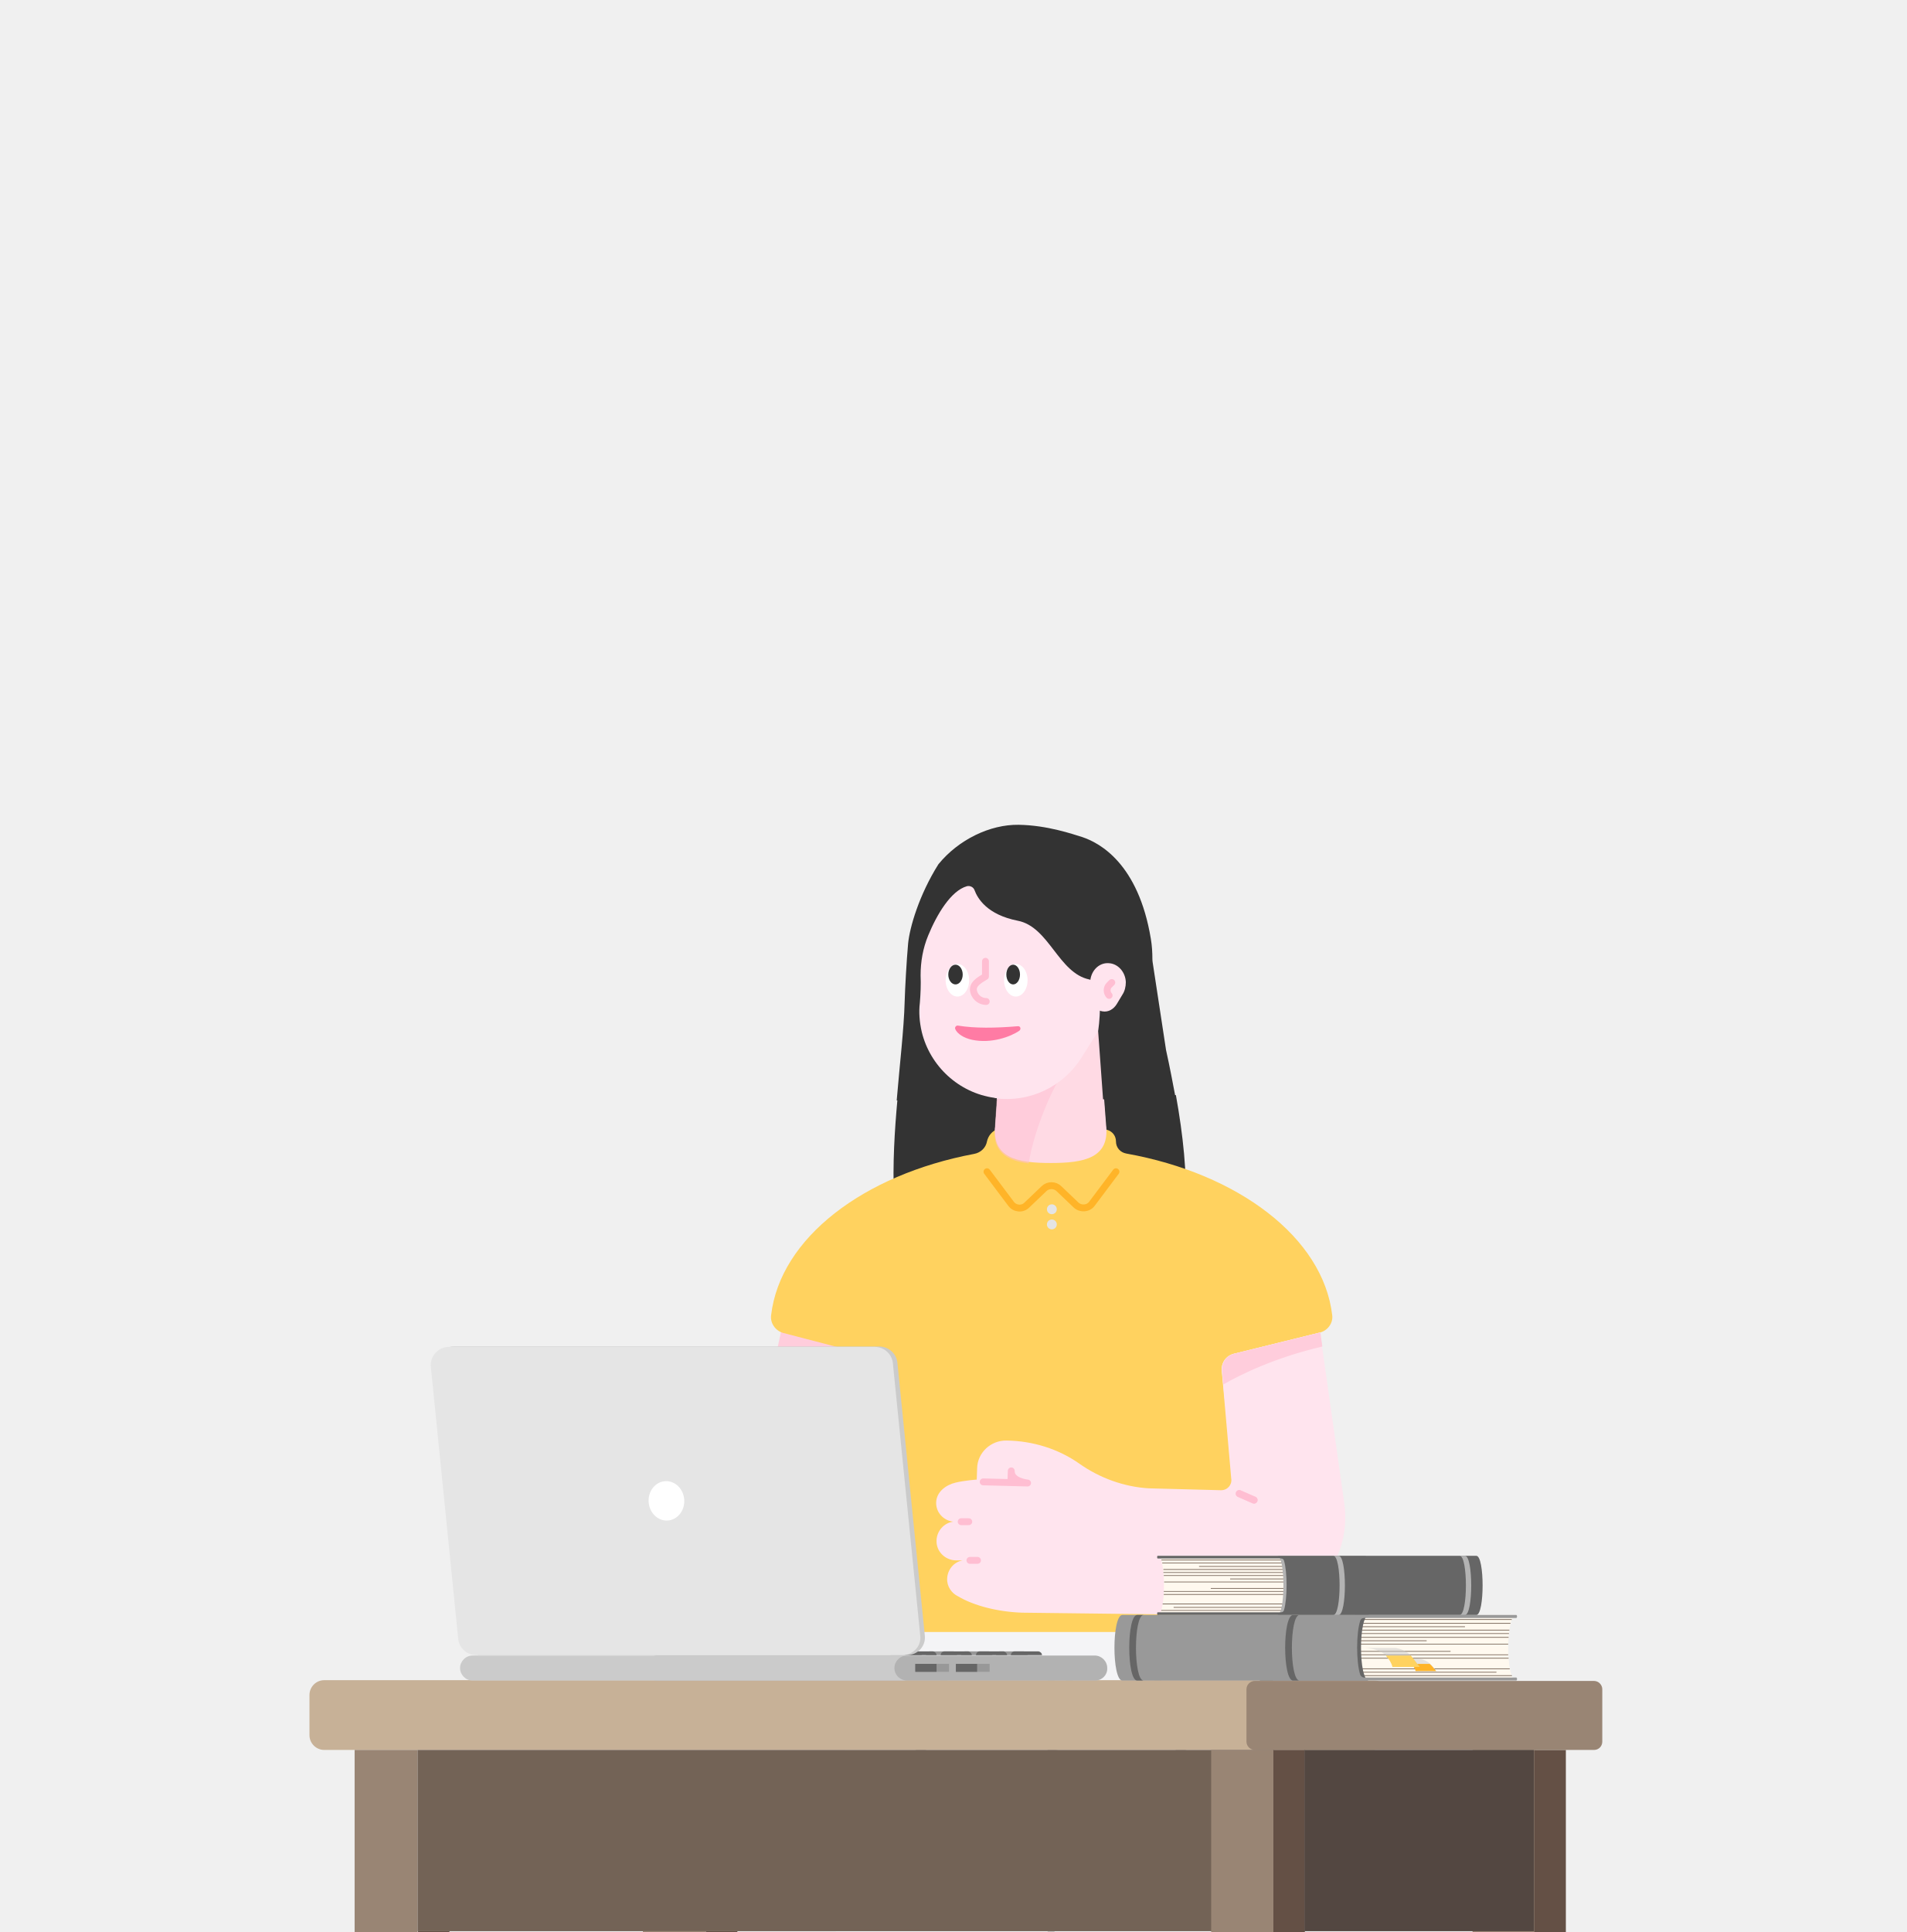
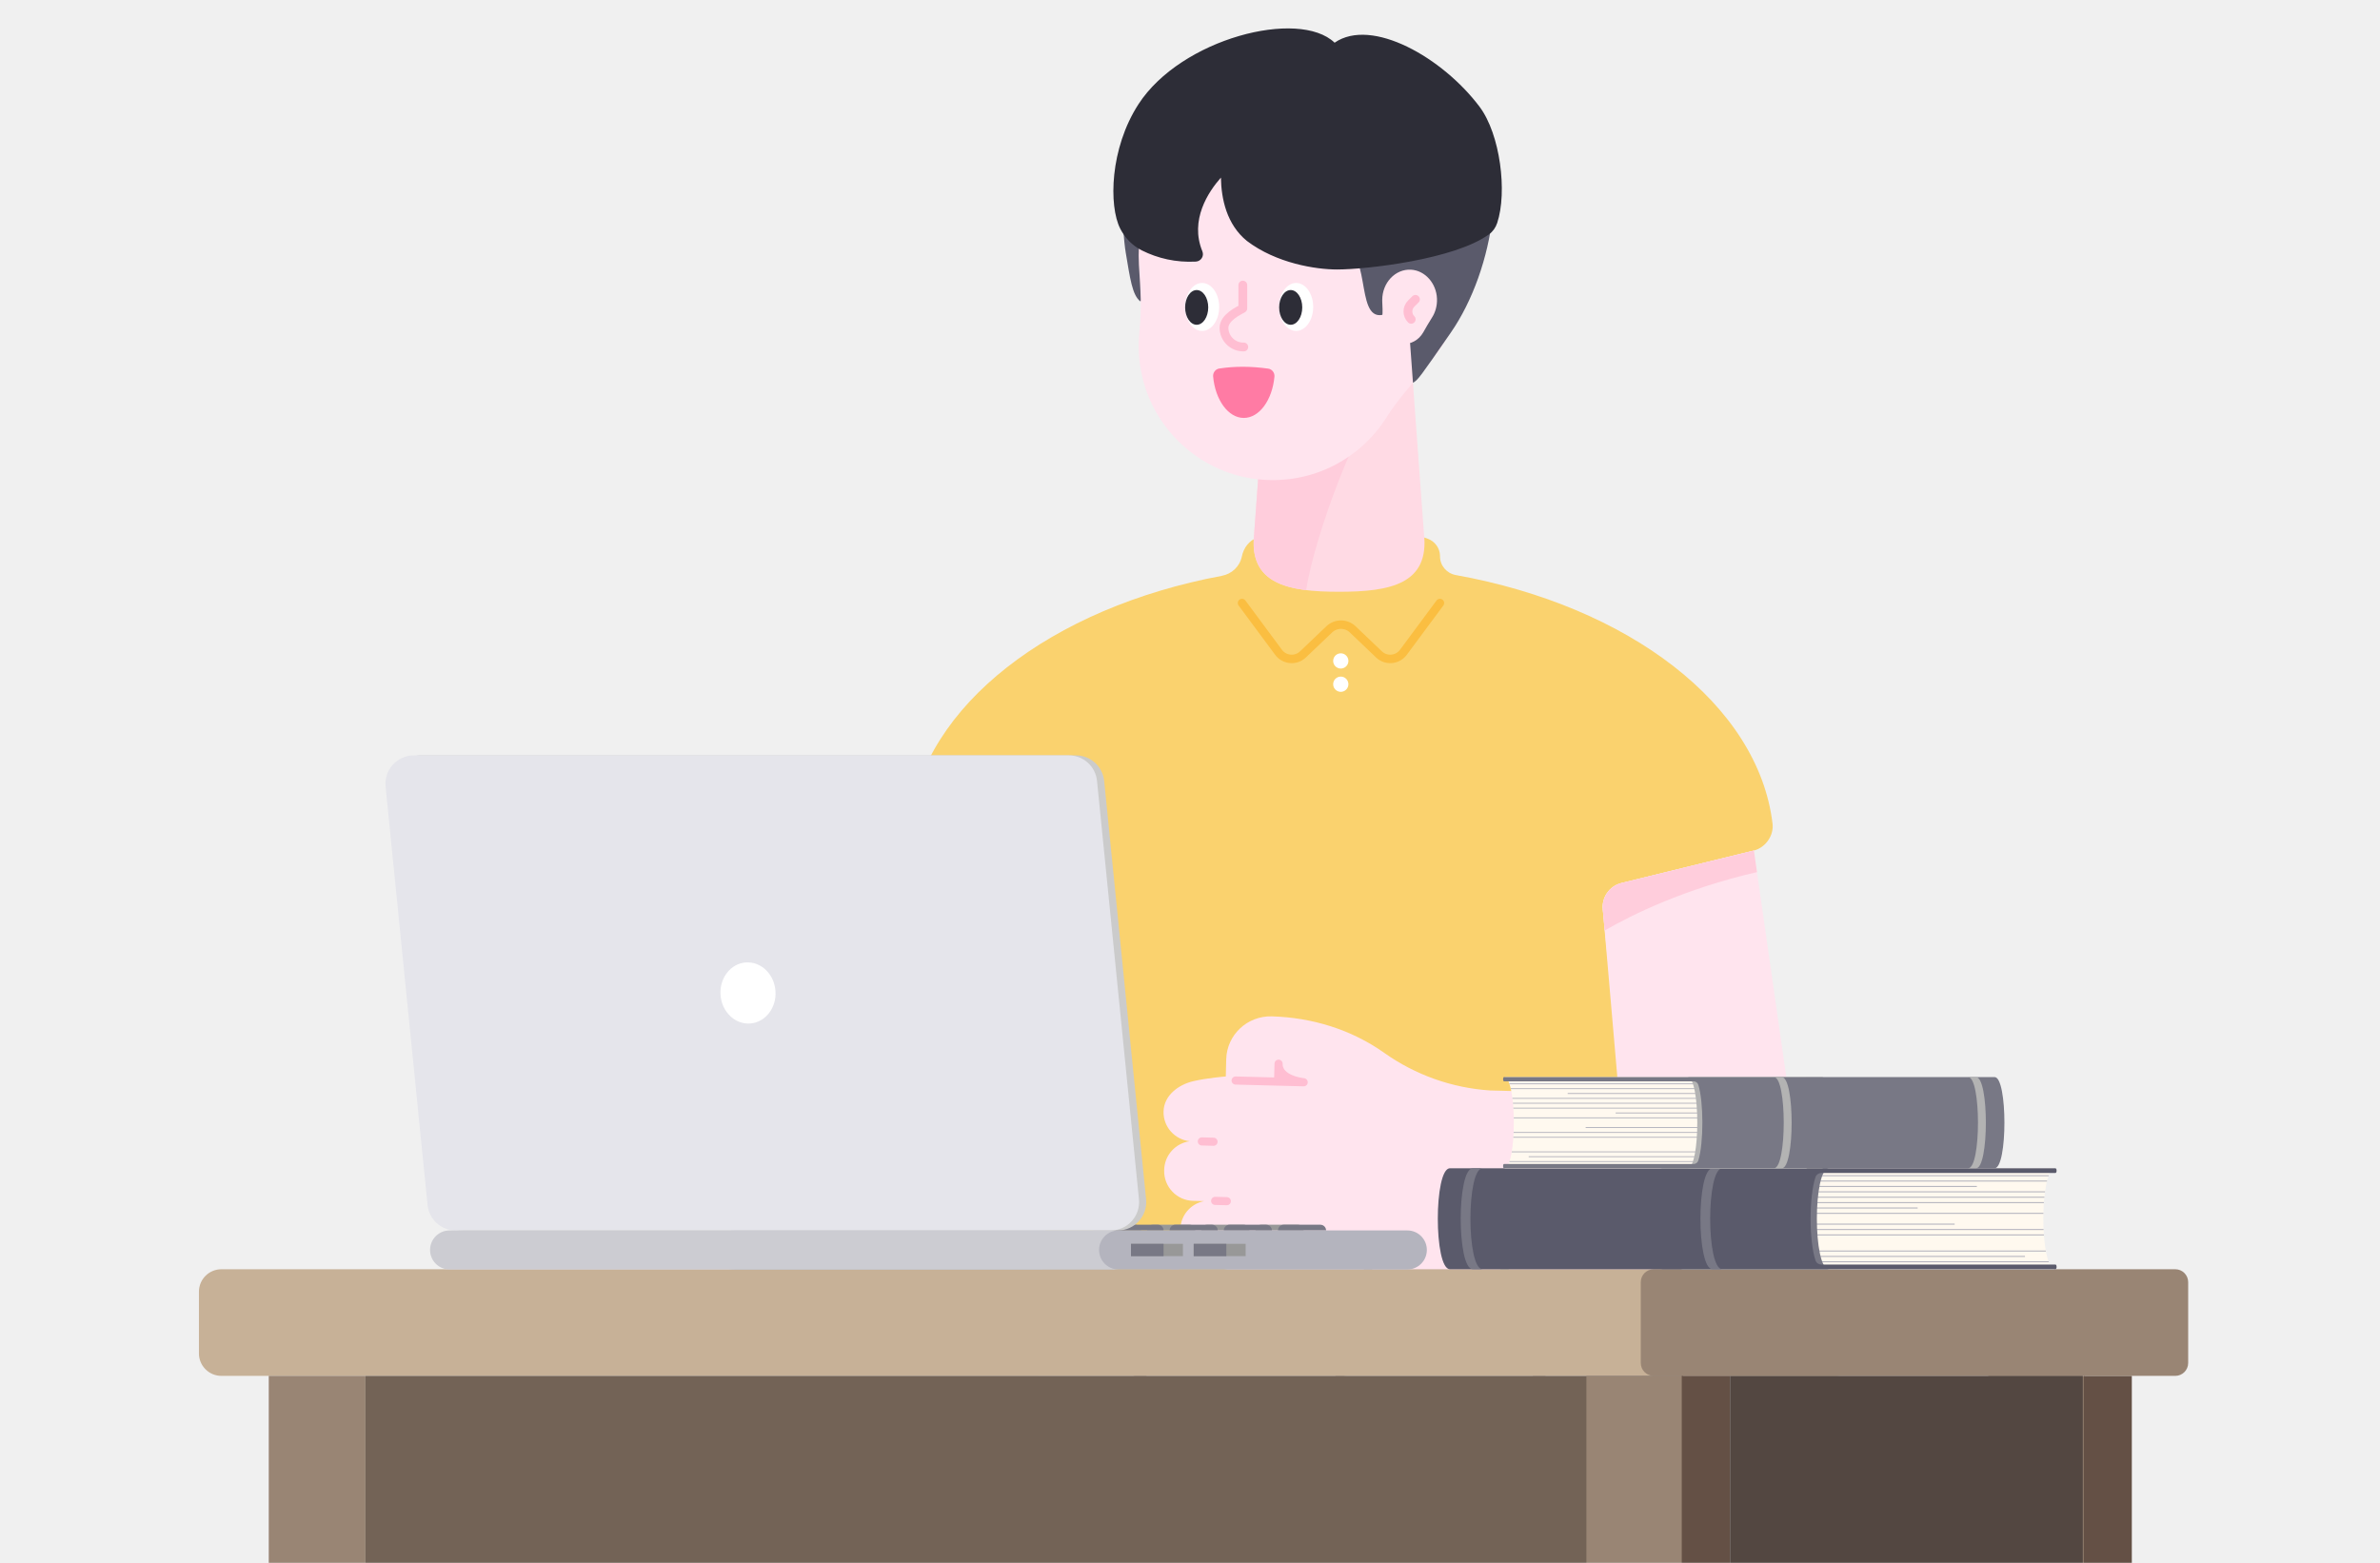
- <svg xmlns="http://www.w3.org/2000/svg" width="382" height="387" viewBox="0 0 382 387" fill="none">
-   <mask id="mask0" mask-type="alpha" maskUnits="userSpaceOnUse" x="0" y="0" width="382" height="387">
-     <rect width="382" height="387" fill="#C4C4C4" />
+ <svg xmlns="http://www.w3.org/2000/svg" width="335" height="220" viewBox="0 0 335 220" fill="none">
+   <mask id="mask0_3198:49227" style="mask-type:alpha" maskUnits="userSpaceOnUse" x="0" y="0" width="335" height="220">
+     <rect width="335" height="220" fill="#C4C4C4" />
  </mask>
-   <g mask="url(#mask0)">
-     <path d="M182.684 261.215H232.159C238.923 250.127 238.467 235.468 235.579 219.367H221.063L221.519 225.443C222.279 232.051 217.111 233.038 210.423 233.038C208.599 233.038 206.928 232.962 205.408 232.734C204.952 232.658 204.496 232.582 204.116 232.43C204.116 232.43 204.116 232.43 204.04 232.43C203.812 232.355 203.66 232.355 203.432 232.279C203.052 232.127 202.672 231.975 202.368 231.823H202.292C202.14 231.747 201.988 231.671 201.836 231.595C201.836 231.595 201.836 231.595 201.76 231.595C201.608 231.519 201.456 231.367 201.304 231.291C201.152 231.215 201.076 231.063 200.924 230.987L200.848 230.911C200.772 230.836 200.62 230.684 200.544 230.608C200.468 230.456 200.316 230.304 200.24 230.228C200.24 230.228 200.24 230.152 200.164 230.152C200.088 230 200.012 229.924 199.936 229.772L199.86 229.696C199.784 229.544 199.708 229.392 199.632 229.241C199.632 229.241 199.632 229.241 199.632 229.165C199.556 229.013 199.48 228.785 199.48 228.633C199.48 228.557 199.48 228.557 199.48 228.481C199.48 228.329 199.404 228.177 199.404 228.025C199.404 227.949 199.404 227.949 199.404 227.874C199.404 227.646 199.328 227.494 199.328 227.266C199.328 226.81 199.328 226.203 199.404 225.671C199.404 225.595 199.404 225.595 199.404 225.519L199.784 220.203H179.796C178.656 232.658 178.124 246.937 182.684 261.215Z" fill="#333333" />
-     <path d="M109.803 273.215L107.827 279.822C107.751 280.202 108.131 280.506 108.435 280.354L114.362 276.784L109.803 273.215Z" fill="#FFE4C5" />
-     <path d="M109.803 273.215L107.827 279.822C107.751 280.202 108.131 280.506 108.435 280.354L114.362 276.784L109.803 273.215Z" fill="#FFE4C5" />
-     <path d="M108.435 280.278L109.499 279.671L108.131 278.607L107.751 279.747C107.675 280.202 108.131 280.506 108.435 280.278Z" fill="#333333" />
-     <path d="M179.264 278.607L181.392 268.886L157.301 262.962L155.781 269.949C163.457 271.772 171.285 275.114 179.264 278.607Z" fill="#FFCDDC" />
-     <path d="M176.604 321.975C165.129 334.051 167.941 401.342 166.345 469.468C166.269 473.038 169.157 476 172.729 476H204.116C207.612 476 210.499 473.114 210.499 469.62V332.987V469.62C210.499 473.114 213.387 476 216.883 476H248.27C251.842 476 254.73 473.038 254.654 469.468C252.982 400.81 255.566 331.544 244.394 321.975" fill="#F4F4F6" />
-     <path d="M210.575 469.165V334.051" stroke="#CBCBCB" stroke-width="1.377" stroke-miterlimit="10" stroke-linecap="round" stroke-linejoin="round" />
-     <path d="M214.223 335.873V345.822C214.223 348.177 212.551 350.076 210.499 350.076" stroke="#CBCBCB" stroke-width="1.377" stroke-miterlimit="10" stroke-linecap="round" stroke-linejoin="round" />
-     <path d="M231.779 332.987L232.235 341.494C232.615 348.481 238.391 353.949 245.382 353.949" stroke="#CBCBCB" stroke-width="1.377" stroke-miterlimit="10" stroke-linecap="round" stroke-linejoin="round" />
-     <path d="M189.296 332.987L188.84 341.494C188.46 348.481 182.684 353.949 175.693 353.949" stroke="#CBCBCB" stroke-width="1.377" stroke-miterlimit="10" stroke-linecap="round" stroke-linejoin="round" />
-     <path d="M266.89 263.418C265.066 247.924 248.118 235.088 225.623 231.063C224.407 230.835 223.571 229.848 223.571 228.633C223.571 227.569 222.887 226.658 221.899 226.354C214.527 223.772 207.156 223.696 199.784 226.202C198.72 226.582 197.96 227.569 197.732 228.633C197.504 229.924 196.44 230.911 195.148 231.139C172.957 235.316 156.313 248 154.489 263.418C154.261 265.012 155.325 266.531 156.845 266.987L172.881 271.164C174.401 271.544 175.389 272.987 175.313 274.506L171.665 323.418C171.513 325.316 173.033 326.911 174.857 326.911H246.446C248.346 326.911 249.866 325.24 249.638 323.342L244.774 274.582C244.622 272.987 245.686 271.544 247.206 271.164L264.458 266.911C265.978 266.531 267.118 265.012 266.89 263.418Z" fill="#FFD25F" />
-     <path d="M223.571 234.709L218.783 241.089C218.023 242.152 216.503 242.228 215.591 241.393L212.171 238.127C211.335 237.291 209.967 237.291 209.131 238.127L205.712 241.393C204.8 242.304 203.28 242.152 202.52 241.089L197.732 234.709" stroke="#FFB428" stroke-width="1.377" stroke-miterlimit="10" stroke-linecap="round" stroke-linejoin="round" />
-     <path d="M210.727 243.215C211.273 243.215 211.715 242.773 211.715 242.228C211.715 241.682 211.273 241.24 210.727 241.24C210.182 241.24 209.739 241.682 209.739 242.228C209.739 242.773 210.182 243.215 210.727 243.215Z" fill="#E4E4E4" />
-     <path d="M210.727 246.253C211.273 246.253 211.715 245.811 211.715 245.266C211.715 244.72 211.273 244.278 210.727 244.278C210.182 244.278 209.739 244.72 209.739 245.266C209.739 245.811 210.182 246.253 210.727 246.253Z" fill="#E4E4E4" />
-     <path d="M219.847 202.278H201.076L199.404 225.367C198.644 231.975 203.812 232.962 210.499 232.962C217.187 232.962 222.355 231.975 221.595 225.367L219.847 202.278Z" fill="#FFDAE4" />
-     <path opacity="0.5" d="M215.515 211.772C211.943 214.583 207.156 225.975 206.092 233.038C202.216 232.583 199.48 231.14 199.252 227.342C199.252 226.659 199.252 226.051 199.328 225.747C199.328 225.671 199.328 225.671 199.328 225.595L200.164 212.304L215.515 211.772Z" fill="#FFBED2" />
-     <path d="M184.204 189.139C184.204 176.835 194.464 166.962 206.852 167.57C217.871 168.101 226.839 177.139 227.371 188.152C227.599 193.24 226.079 197.873 223.343 201.671C220.911 205.013 218.783 208.506 216.579 212C213.007 217.544 206.472 220.962 199.176 219.975C192.108 218.987 186.332 213.595 184.66 206.684C184.204 204.709 184.052 202.734 184.28 200.911C184.66 197.418 184.432 193.924 184.204 190.354C184.28 189.899 184.204 189.519 184.204 189.139Z" fill="#FFE4EE" />
-     <path d="M191.949 205.443C191.551 205.358 191.211 205.786 191.382 206.155C191.771 207.07 193.087 207.931 194.76 208.285C198.585 209.095 202.466 207.669 204.221 206.459C204.624 206.128 204.423 205.503 203.911 205.561C199.419 205.942 195.329 205.992 191.949 205.443Z" fill="#FF7BA4" />
-     <path d="M199.708 219.975C199.556 219.975 199.328 219.975 199.176 219.899C192.108 218.911 186.332 213.595 184.66 206.684C184.204 204.709 184.052 202.734 184.28 200.911C184.432 199.089 184.508 197.19 184.432 195.367C184.432 192.633 184.888 189.975 185.952 187.392C187.7 183.139 190.512 178.43 193.704 177.519C194.312 177.367 194.996 177.671 195.224 178.279C195.832 179.949 197.732 183.215 203.888 184.43C210.195 185.646 212.019 194.911 218.251 196.203C221.519 196.962 219.999 206.532 219.999 206.532L220.987 220.203H235.579C234.971 217.013 234.363 213.747 233.603 210.329L231.019 193.392C230.943 192.937 230.867 192.481 230.867 192.025C230.867 190.81 230.791 189.443 230.563 188.076C228.055 172.886 220.227 168.785 216.731 167.646C214.983 167.114 209.815 165.291 204.04 165.215C198.34 165.139 192.032 168.177 188.004 173.114C184.128 179.266 182.228 185.798 181.924 189.063C181.62 192.481 181.316 197.949 181.24 200.608C181.088 206.228 180.252 213.139 179.644 220.43H199.632L199.708 219.975Z" fill="#333333" />
-     <path d="M218.403 196.886C218.403 194.607 220.075 192.785 222.127 192.937C223.951 193.013 225.471 194.683 225.547 196.734C225.547 197.645 225.319 198.557 224.863 199.24C224.483 199.848 224.103 200.532 223.723 201.139C223.115 202.126 222.051 202.81 220.835 202.582C219.695 202.43 218.707 201.443 218.403 200.152C218.327 199.772 218.327 199.392 218.327 199.088C218.403 198.481 218.327 197.797 218.327 197.114C218.403 197.038 218.403 196.962 218.403 196.886Z" fill="#FFE4EE" />
-     <path d="M222.735 196.811L222.203 197.342C221.671 197.874 221.671 198.861 222.203 199.393" stroke="#FFBED2" stroke-width="1.377" stroke-miterlimit="10" stroke-linecap="round" stroke-linejoin="round" />
-     <path d="M197.58 200.608C196.212 200.608 195.072 199.544 194.996 198.177C194.996 196.81 196.896 195.975 197.428 195.595V192.557" stroke="#FFBED2" stroke-width="1.377" stroke-miterlimit="10" stroke-linecap="round" stroke-linejoin="round" />
-     <path d="M191.804 199.621C193.105 199.621 194.16 198.158 194.16 196.355C194.16 194.551 193.105 193.089 191.804 193.089C190.503 193.089 189.448 194.551 189.448 196.355C189.448 198.158 190.503 199.621 191.804 199.621Z" fill="white" />
-     <path d="M203.508 199.621C204.809 199.621 205.864 198.158 205.864 196.355C205.864 194.551 204.809 193.089 203.508 193.089C202.206 193.089 201.152 194.551 201.152 196.355C201.152 198.158 202.206 199.621 203.508 199.621Z" fill="white" />
-     <path d="M191.424 197.19C192.221 197.19 192.868 196.305 192.868 195.215C192.868 194.124 192.221 193.24 191.424 193.24C190.627 193.24 189.98 194.124 189.98 195.215C189.98 196.305 190.627 197.19 191.424 197.19Z" fill="#333333" />
-     <path d="M202.976 197.19C203.731 197.19 204.344 196.305 204.344 195.215C204.344 194.124 203.731 193.24 202.976 193.24C202.22 193.24 201.608 194.124 201.608 195.215C201.608 196.305 202.22 197.19 202.976 197.19Z" fill="#333333" />
-     <path d="M307.548 476H297.745C296.225 476 295.009 474.784 295.009 473.265V350.531H307.548V476Z" fill="#998574" />
-     <path d="M310.968 476H307.396V350.531H313.704V473.265C313.704 474.784 312.488 476 310.968 476Z" fill="#645045" />
-     <path d="M141.342 476.001H131.234C129.866 476.001 128.802 474.937 128.802 473.57V386.836H141.418V476.001H141.342Z" fill="#998574" />
-     <path d="M144.989 476.001H141.418V386.836H147.725V473.266C147.649 474.785 146.433 476.001 144.989 476.001Z" fill="#645045" />
-     <path d="M275.097 350.531H64.964C63.368 350.531 62 349.24 62 347.569V339.519C62 337.924 63.292 336.557 64.964 336.557H275.097C276.693 336.557 278.061 337.848 278.061 339.519V347.569C278.061 349.164 276.693 350.531 275.097 350.531Z" fill="#C7B197" />
-     <path d="M319.328 350.532H251.386C250.474 350.532 249.714 349.772 249.714 348.861V338.38C249.714 337.468 250.474 336.709 251.386 336.709H319.328C320.24 336.709 321 337.468 321 338.38V348.861C321 349.772 320.316 350.532 319.328 350.532Z" fill="#998574" />
-     <path d="M83.659 476H73.78C72.26 476 71.044 474.784 71.044 473.265V350.531H83.659V476Z" fill="#998574" />
-     <path d="M255.186 350.531H83.659V386.835H255.186V350.531Z" fill="#736356" />
-     <path d="M255.262 476H245.382C243.862 476 242.646 474.784 242.646 473.265V350.531H255.186V476H255.262Z" fill="#998574" />
-     <path d="M258.682 476H255.11V350.531H261.418V473.265C261.342 474.784 260.126 476 258.682 476Z" fill="#645045" />
-     <path d="M87.307 476.001H83.735V386.836H90.043V473.266C89.967 474.785 88.751 476.001 87.307 476.001Z" fill="#645045" />
-     <path d="M307.32 350.531H261.342V386.835H307.32V350.531Z" fill="#534741" />
-     <path d="M264.458 266.911L247.206 271.164C245.61 271.544 244.622 272.987 244.774 274.582L246.674 296.304V296.228C246.826 297.443 245.914 298.506 244.622 298.506L230.107 298.126C225.167 297.823 220.379 296.076 216.351 293.266C212.095 290.228 206.928 288.633 201.684 288.557C198.492 288.481 195.832 290.987 195.756 294.101L195.68 296.379C195.68 296.379 193.324 296.531 191.424 296.987C189.524 297.443 187.624 298.81 187.548 300.936C187.472 302.911 188.992 304.582 190.968 304.81C189.144 305.038 187.7 306.633 187.624 308.531V308.607C187.548 310.734 189.296 312.481 191.424 312.557H192.868C191.12 312.86 189.828 314.379 189.752 316.202C189.676 317.797 190.664 319.164 191.956 319.772C195.148 321.671 200.012 322.886 204.8 323.038L249.638 323.569C261.722 323.721 270.994 313.088 269.322 301.164L264.458 266.911Z" fill="#FFE4EE" />
-     <path d="M247.282 271.164C245.686 271.544 244.698 272.987 244.85 274.582L245.078 277.316C248.65 275.266 255.49 271.924 264.914 269.721L264.534 266.911L247.282 271.164Z" fill="#FFCDDC" />
-     <path d="M196.972 296.835L205.864 297.063C205.864 297.063 202.52 296.759 202.596 294.633L202.52 296.987" stroke="#FFBED2" stroke-width="1.377" stroke-miterlimit="10" stroke-linecap="round" stroke-linejoin="round" />
-     <path d="M194.312 312.557H195.832" stroke="#FFBED2" stroke-width="1.377" stroke-miterlimit="10" stroke-linecap="round" stroke-linejoin="round" />
-     <path d="M192.564 304.811H194.084" stroke="#FFBED2" stroke-width="1.377" stroke-miterlimit="10" stroke-linecap="round" stroke-linejoin="round" />
-     <path opacity="0.5" d="M248.27 299.189L251.234 300.481" stroke="#FFBED2" stroke-width="1.434" stroke-miterlimit="10" stroke-linecap="round" stroke-linejoin="round" />
-     <path opacity="0.5" d="M248.27 299.189L251.234 300.481" stroke="#FFBED2" stroke-width="1.434" stroke-miterlimit="10" stroke-linecap="round" stroke-linejoin="round" />
-     <path d="M248.27 299.189L251.234 300.481" stroke="#FFBED2" stroke-width="1.377" stroke-miterlimit="10" stroke-linecap="round" stroke-linejoin="round" />
-     <path d="M184.66 331.545H178.428C178.428 331.165 178.732 330.785 179.188 330.785H183.976C184.356 330.861 184.66 331.165 184.66 331.545Z" fill="#989898" />
-     <path d="M191.728 331.545H185.496C185.496 331.165 185.8 330.785 186.256 330.785H191.044C191.424 330.861 191.728 331.165 191.728 331.545Z" fill="#989898" />
-     <path d="M198.796 331.545H192.564C192.564 331.165 192.868 330.785 193.324 330.785H198.112C198.492 330.861 198.796 331.165 198.796 331.545Z" fill="#989898" />
-     <path d="M205.864 331.545H199.556C199.556 331.165 199.86 330.785 200.316 330.785H205.104C205.484 330.861 205.864 331.165 205.864 331.545Z" fill="#989898" />
-     <path d="M187.624 331.545H181.316C181.316 331.165 181.62 330.785 182.076 330.785H186.864C187.32 330.861 187.624 331.165 187.624 331.545Z" fill="#666666" />
-     <path d="M194.692 331.545H188.46C188.46 331.165 188.764 330.785 189.22 330.785H194.008C194.312 330.861 194.692 331.165 194.692 331.545Z" fill="#666666" />
-     <path d="M201.76 331.545H195.528C195.528 331.165 195.832 330.785 196.288 330.785H201.076C201.38 330.861 201.76 331.165 201.76 331.545Z" fill="#666666" />
-     <path d="M208.751 331.545H202.52C202.52 331.165 202.824 330.785 203.28 330.785H208.067C208.447 330.861 208.751 331.165 208.751 331.545Z" fill="#666666" />
-     <path d="M181.696 331.544H96.351C94.451 331.544 92.855 330.101 92.703 328.203L87.231 273.747C87.003 271.544 88.751 269.722 90.879 269.722H176.148C178.048 269.722 179.644 271.165 179.796 273.063L185.268 327.519C185.572 329.722 183.824 331.544 181.696 331.544Z" fill="#CBCBCB" />
-     <path d="M219.391 336.633H131.69C130.322 336.633 129.182 335.494 129.182 334.126C129.182 332.759 130.322 331.62 131.69 331.62H219.315C220.683 331.62 221.823 332.759 221.823 334.126C221.899 335.494 220.759 336.633 219.391 336.633Z" fill="#B2B2B2" />
-     <path d="M180.708 331.545H95.439C93.539 331.545 91.943 330.102 91.791 328.203L86.319 273.823C86.091 271.621 87.839 269.798 89.967 269.798H175.236C177.136 269.798 178.732 271.241 178.884 273.14L184.356 327.595C184.66 329.722 182.912 331.545 180.708 331.545Z" fill="#E5E5E5" />
-     <path d="M179.188 334.126C179.188 332.759 180.328 331.62 181.696 331.62H94.679C93.311 331.62 92.171 332.759 92.171 334.126C92.171 335.494 93.311 336.633 94.679 336.633H181.772C180.328 336.633 179.188 335.494 179.188 334.126Z" fill="#CBCBCB" />
-     <path d="M133.783 304.577C135.751 304.443 137.226 302.57 137.077 300.394C136.929 298.217 135.213 296.562 133.244 296.696C131.276 296.831 129.801 298.704 129.95 300.88C130.099 303.056 131.815 304.711 133.783 304.577Z" fill="white" />
-     <path d="M190.132 333.291H183.368V334.886H190.132V333.291Z" fill="#989898" />
-     <path d="M187.624 333.291H183.368V334.886H187.624V333.291Z" fill="#666666" />
-     <path d="M198.264 333.291H191.5V334.886H198.264V333.291Z" fill="#989898" />
-     <path d="M195.756 333.291H191.5V334.886H195.756V333.291Z" fill="#666666" />
-     <path d="M303.749 336.633C301.621 336.633 301.621 323.494 303.749 323.494H255.186C253.058 323.494 253.058 336.633 255.186 336.633H303.749Z" fill="#FFF9EF" />
-     <path d="M270.842 334.886H299.797V335.038H270.842V334.886ZM265.37 325.772H293.489V325.924H265.37V325.772ZM255.414 326.456H262.862V326.608H255.414V326.456ZM255.414 328.583H285.813V328.734H255.414V328.583ZM255.414 330.709H290.601V330.861H255.414V330.709Z" fill="#FFF9EF" />
-     <path d="M302.913 324.405C302.913 324.481 302.913 324.481 302.837 324.557L302.913 324.405Z" fill="#7D6D60" />
-     <path d="M255.414 324.481H302.837C302.837 324.405 302.837 324.405 302.913 324.329H255.49V324.481H255.414Z" fill="#7D6D60" />
-     <path d="M255.414 325.241H302.609C302.609 325.165 302.609 325.165 302.609 325.089H255.414V325.241Z" fill="#7D6D60" />
-     <path d="M293.489 325.772H265.37V325.924H293.489V325.772Z" fill="#7D6D60" />
-     <path d="M262.862 326.456H255.414V326.608H262.862V326.456Z" fill="#7D6D60" />
-     <path d="M264.61 326.608H302.381C302.381 326.532 302.381 326.532 302.381 326.456H264.61V326.608Z" fill="#7D6D60" />
-     <path d="M255.414 327.292H302.305C302.305 327.216 302.305 327.216 302.305 327.14H255.414V327.292Z" fill="#7D6D60" />
-     <path d="M255.414 328.05H302.229C302.229 327.974 302.229 327.974 302.229 327.898H255.414V328.05Z" fill="#7D6D60" />
-     <path d="M285.813 328.582H255.414V328.734H285.813V328.582Z" fill="#7D6D60" />
-     <path d="M267.042 329.418H302.153C302.153 329.342 302.153 329.342 302.153 329.266H267.042V329.418Z" fill="#7D6D60" />
-     <path d="M290.601 330.709H255.414V330.861H290.601V330.709Z" fill="#7D6D60" />
-     <path d="M255.414 331.544H302.153C302.153 331.469 302.153 331.469 302.153 331.393H255.414V331.544Z" fill="#7D6D60" />
-     <path d="M268.182 332.228H302.229C302.229 332.152 302.229 332.152 302.229 332.076H268.182V332.228Z" fill="#7D6D60" />
-     <path d="M255.414 334.354H302.457C302.457 334.278 302.457 334.278 302.457 334.202H255.414V334.354Z" fill="#7D6D60" />
-     <path d="M299.797 334.886H270.842V335.038H299.797V334.886Z" fill="#7D6D60" />
-     <path d="M302.837 335.569C302.837 335.645 302.837 335.645 302.913 335.721L302.837 335.569Z" fill="#7D6D60" />
-     <path d="M255.414 335.721H302.913C302.913 335.645 302.913 335.645 302.837 335.569H255.414V335.721Z" fill="#7D6D60" />
-     <path d="M274.261 323.494H252.602C250.474 323.494 250.474 336.633 252.602 336.633H274.261C272.134 336.633 272.134 323.494 274.261 323.494Z" fill="#666666" />
-     <path d="M272.514 324.633C272.589 324.33 272.893 324.102 273.273 324.102H303.749C303.977 324.102 303.977 323.494 303.749 323.494H273.425H230.107H224.863C222.735 323.494 222.735 336.633 224.863 336.633H230.107H273.425H303.749C303.977 336.633 303.977 336.026 303.749 336.026H273.273C272.969 336.026 272.665 335.798 272.514 335.494C271.678 332.988 271.678 327.064 272.514 324.633Z" fill="#999999" />
-     <path d="M229.119 323.494H227.827C225.699 323.494 225.699 336.633 227.827 336.633H229.119C227.067 336.633 227.067 323.494 229.119 323.494Z" fill="#666666" />
-     <path d="M260.354 323.494H259.062C256.934 323.494 256.934 336.633 259.062 336.633H260.354C258.302 336.633 258.302 323.494 260.354 323.494Z" fill="#666666" />
-     <path opacity="0.5" d="M287.789 334.734H283.685C283.229 333.367 282.013 332.379 279.429 332.228H284.141C286.269 332.531 286.801 333.595 287.789 334.734Z" fill="#CBCBCB" />
-     <path d="M283.609 334.734H287.713C287.257 334.202 286.877 333.671 286.421 333.291H282.621C283.077 333.595 283.457 334.126 283.609 334.734Z" fill="#FFB428" />
-     <path opacity="0.5" d="M284.445 333.899H279.049C278.441 331.848 276.921 330.329 273.501 330.102H279.657C282.469 330.633 283.077 332.228 284.445 333.899Z" fill="#CBCBCB" />
-     <path d="M278.973 333.899H284.369C283.761 333.063 283.229 332.304 282.621 331.62H277.605C278.289 332.304 278.745 333.063 278.973 333.899Z" fill="#FFD25F" />
-     <path d="M231.931 323.494C233.603 323.494 233.603 311.646 231.931 311.646H271.298C272.969 311.646 272.969 323.494 271.298 323.494H231.931Z" fill="#FFF9EF" />
-     <path d="M258.606 322.05H235.123V321.899H258.606V322.05ZM263.014 313.772H240.214V313.62H263.014V313.772ZM271.07 314.456H265.066V314.304H271.07V314.456ZM271.07 316.354H246.446V316.202H271.07V316.354ZM271.07 318.253H242.57V318.101H271.07V318.253Z" fill="#FFF9EF" />
-     <path d="M232.615 312.405C232.615 312.405 232.615 312.481 232.691 312.557L232.615 312.405Z" fill="#7D6D60" />
-     <path d="M271.07 312.557H232.691C232.691 312.481 232.691 312.481 232.615 312.405H271.07V312.557Z" fill="#7D6D60" />
-     <path d="M271.07 313.165H232.843C232.843 313.089 232.843 313.089 232.843 313.013H271.146V313.165H271.07Z" fill="#7D6D60" />
-     <path d="M263.014 313.696H240.214V313.848H263.014V313.696Z" fill="#7D6D60" />
-     <path d="M271.07 314.304H265.066V314.456H271.07V314.304Z" fill="#7D6D60" />
-     <path d="M263.622 314.456H233.071C233.071 314.38 233.071 314.38 233.071 314.304H263.698V314.456H263.622Z" fill="#7D6D60" />
-     <path d="M271.07 315.063H233.071C233.071 314.987 233.071 314.987 233.071 314.911H271.07V315.063Z" fill="#7D6D60" />
-     <path d="M271.07 315.671H233.147C233.147 315.595 233.147 315.595 233.147 315.52H271.07V315.671Z" fill="#7D6D60" />
-     <path d="M271.07 316.202H246.446V316.354H271.07V316.202Z" fill="#7D6D60" />
-     <path d="M261.646 316.962H233.223C233.223 316.887 233.223 316.887 233.223 316.811H261.646V316.962Z" fill="#7D6D60" />
-     <path d="M271.07 318.102H242.57V318.253H271.07V318.102Z" fill="#7D6D60" />
-     <path d="M271.07 318.861H233.147C233.147 318.785 233.147 318.785 233.147 318.709H270.994V318.861H271.07Z" fill="#7D6D60" />
-     <path d="M260.734 319.468H233.147C233.147 319.392 233.147 319.392 233.147 319.316H260.734V319.468Z" fill="#7D6D60" />
-     <path d="M271.07 321.367H232.919C232.919 321.291 232.919 321.291 232.919 321.215H271.07V321.367Z" fill="#7D6D60" />
-     <path d="M258.606 321.898H235.123V322.05H258.606V321.898Z" fill="#7D6D60" />
-     <path d="M232.691 322.582C232.691 322.658 232.691 322.658 232.615 322.734L232.691 322.582Z" fill="#7D6D60" />
-     <path d="M271.07 322.659H232.615C232.615 322.659 232.615 322.583 232.691 322.507H271.07V322.659Z" fill="#7D6D60" />
-     <path d="M255.87 311.646H273.425C275.097 311.646 275.097 323.494 273.425 323.494H255.87C257.542 323.494 257.542 311.646 255.87 311.646Z" fill="#B3B3B3" />
-     <path d="M257.238 312.633C257.162 312.329 256.934 312.177 256.63 312.177H231.931C231.779 312.177 231.779 311.646 231.931 311.646H256.478H291.513H295.769C297.441 311.646 297.441 323.494 295.769 323.494H291.513H256.478H231.931C231.779 323.494 231.779 322.962 231.931 322.962H256.63C256.934 322.962 257.162 322.81 257.238 322.506C257.922 320.228 257.922 314.835 257.238 312.633Z" fill="#666666" />
-     <path d="M292.425 311.646H293.489C295.161 311.646 295.161 323.494 293.489 323.494H292.425C294.097 323.494 294.097 311.646 292.425 311.646Z" fill="#B3B3B3" />
-     <path d="M267.118 311.646H268.182C269.854 311.646 269.854 323.494 268.182 323.494H267.118C268.79 323.494 268.79 311.646 267.118 311.646Z" fill="#B3B3B3" />
+   <g mask="url(#mask0_3198:49227)">
+     <path d="M154.774 132.361L157.082 121.854L131.004 115.43L129.357 123.021C137.663 124.984 146.165 128.611 154.774 132.361Z" fill="#FFCDDC" />
+     <path d="M151.915 179.255C139.498 192.28 142.583 265.116 140.825 338.761C140.73 342.642 143.852 345.834 147.738 345.834H181.656C185.476 345.834 188.573 342.737 188.573 338.917V191.212V338.917C188.573 342.737 191.67 345.834 195.49 345.834H229.4C233.286 345.834 236.408 342.642 236.313 338.757C234.473 264.528 237.274 189.589 225.227 179.259" fill="#F5F5F9" />
+     <path d="M188.569 338.49V192.312" stroke="#CBCBCB" stroke-width="1.19" stroke-miterlimit="10" stroke-linecap="round" stroke-linejoin="round" />
+     <path d="M249.498 115.96C247.498 99.169 229.233 85.323 204.917 80.953C203.635 80.722 202.691 79.626 202.691 78.324V78.287C202.691 77.17 201.972 76.188 200.916 75.818C192.936 73.025 184.963 72.98 176.999 75.675C175.824 76.073 175.048 77.12 174.798 78.336C174.51 79.737 173.389 80.796 171.984 81.059C147.976 85.545 129.998 99.296 128.002 115.939C127.793 117.681 128.885 119.315 130.586 119.763L147.89 124.29C149.517 124.717 150.609 126.241 150.482 127.92L146.535 180.832C146.383 182.853 147.985 184.574 150.01 184.574H227.401C229.463 184.574 231.073 182.795 230.867 180.745L225.598 128.031C225.425 126.306 226.551 124.717 228.235 124.302L246.862 119.73C248.492 119.332 249.696 117.631 249.498 115.96Z" fill="#FAD26E" />
+     <path d="M202.678 84.888L197.536 91.825C196.71 92.938 195.1 93.078 194.098 92.121L190.397 88.593C189.477 87.714 188.027 87.714 187.103 88.593L183.402 92.121C182.4 93.078 180.786 92.938 179.964 91.825L174.822 84.888" stroke="#FABE41" stroke-width="1.19" stroke-miterlimit="10" stroke-linecap="round" stroke-linejoin="round" />
+     <path d="M188.725 94.113C189.317 94.113 189.797 93.633 189.797 93.041C189.797 92.449 189.317 91.969 188.725 91.969C188.133 91.969 187.653 92.449 187.653 93.041C187.653 93.633 188.133 94.113 188.725 94.113Z" fill="white" />
+     <path d="M188.725 97.391C189.317 97.391 189.797 96.911 189.797 96.319C189.797 95.727 189.317 95.247 188.725 95.247C188.133 95.247 187.653 95.727 187.653 96.319C187.653 96.911 188.133 97.391 188.725 97.391Z" fill="white" />
+     <path d="M246.874 119.731L228.247 124.302C226.563 124.717 225.437 126.307 225.61 128.032L227.639 151.497L227.622 151.448C227.803 152.742 226.793 153.95 225.425 153.913L209.722 153.506C204.374 153.149 199.224 151.325 194.837 148.212C190.22 144.934 184.667 143.233 179.007 143.077C175.569 142.983 172.686 145.673 172.6 149.111L172.538 151.538C172.538 151.538 169.979 151.727 167.934 152.208C165.888 152.693 163.835 154.192 163.777 156.467C163.724 158.632 165.35 160.427 167.466 160.653C165.478 160.928 163.917 162.596 163.868 164.67L163.863 164.772C163.814 167.081 165.638 168.991 167.942 169.048L169.478 169.085C167.618 169.447 166.192 171.053 166.143 173.024C166.098 174.725 167.096 176.212 168.55 176.877C171.996 178.963 177.221 180.286 182.425 180.417L230.9 180.988C243.924 181.14 254.012 169.644 252.168 156.751L246.874 119.731Z" fill="#FFE4EE" />
+     <path d="M228.246 124.302C226.562 124.717 225.437 126.307 225.609 128.032L225.864 130.993C229.741 128.751 237.093 125.136 247.304 122.766L246.869 119.731L228.246 124.302Z" fill="#FFCDDC" />
+     <path d="M173.922 152.109L183.501 152.352C183.501 152.352 179.911 152.019 179.968 149.739L179.903 152.261" stroke="#FFBED2" stroke-width="1.145" stroke-miterlimit="10" stroke-linecap="round" stroke-linejoin="round" />
+     <path d="M171.039 169.052L172.682 169.093" stroke="#FFBED2" stroke-width="1.145" stroke-miterlimit="10" stroke-linecap="round" stroke-linejoin="round" />
+     <path d="M169.166 160.681L170.808 160.727" stroke="#FFBED2" stroke-width="1.145" stroke-miterlimit="10" stroke-linecap="round" stroke-linejoin="round" />
+     <path opacity="0.5" d="M229.384 154.594L232.514 156.015" stroke="#FFBED2" stroke-width="1.145" stroke-miterlimit="10" stroke-linecap="round" stroke-linejoin="round" />
+     <path opacity="0.5" d="M229.384 154.594L232.514 156.015" stroke="#FFBED2" stroke-width="1.145" stroke-miterlimit="10" stroke-linecap="round" stroke-linejoin="round" />
+     <path d="M229.384 154.594L232.514 156.015" stroke="#FFBED2" stroke-width="1.145" stroke-miterlimit="10" stroke-linecap="round" stroke-linejoin="round" />
+     <path d="M159.264 19.395C157.609 22.533 157.876 32.157 158.459 35.586C159.051 39.057 159.355 41.616 160.554 42.458L174.835 14.655C174.839 14.655 160.92 16.261 159.264 19.395Z" fill="#5A5A6B" />
+     <path d="M198.605 50.164H178.355L176.532 75.079C175.702 82.222 181.284 83.306 188.48 83.306C195.672 83.306 201.258 82.226 200.428 75.079L198.605 50.164Z" fill="#FFDAE4" />
+     <path d="M195.253 55.093C191.425 58.132 184.985 75.494 183.855 83.072C179.662 82.559 176.704 81.031 176.47 76.948C176.483 76.18 176.499 75.552 176.524 75.215C176.528 75.169 176.532 75.124 176.536 75.079L177.431 62.835L195.253 55.093Z" fill="#FFCDDC" />
+     <path d="M160.274 35.964C160.274 22.734 171.315 12.088 184.689 12.733C196.547 13.304 206.257 23.071 206.77 34.933C207.004 40.383 205.357 45.427 202.428 49.494C199.833 53.096 197.508 55.059 195.126 58.809C191.318 64.802 184.229 68.507 176.384 67.385C168.801 66.301 162.533 60.526 160.784 53.067C160.279 50.919 160.164 48.828 160.365 46.832C160.743 43.062 160.533 41.078 160.311 37.295C160.287 36.855 160.274 36.412 160.274 35.964Z" fill="#FFE4EE" />
+     <path d="M182.442 46.587C183.766 46.587 184.84 45.075 184.84 43.21C184.84 41.346 183.766 39.834 182.442 39.834C181.117 39.834 180.043 41.346 180.043 43.21C180.043 45.075 181.117 46.587 182.442 46.587Z" fill="white" />
+     <path d="M181.674 45.719C182.572 45.719 183.3 44.625 183.3 43.276C183.3 41.926 182.572 40.832 181.674 40.832C180.776 40.832 180.047 41.926 180.047 43.276C180.047 44.625 180.776 45.719 181.674 45.719Z" fill="#2D2D37" />
+     <path d="M169.208 46.587C170.533 46.587 171.607 45.075 171.607 43.21C171.607 41.346 170.533 39.834 169.208 39.834C167.883 39.834 166.809 41.346 166.809 43.21C166.809 45.075 167.883 46.587 169.208 46.587Z" fill="white" />
+     <path d="M168.44 45.719C169.338 45.719 170.067 44.625 170.067 43.276C170.067 41.926 169.338 40.832 168.44 40.832C167.542 40.832 166.813 41.926 166.813 43.276C166.813 44.625 167.542 45.719 168.44 45.719Z" fill="#2D2D37" />
+     <path d="M175.069 48.846C173.57 48.882 172.322 47.695 172.285 46.196C172.248 44.697 174.351 43.761 174.934 43.411V40.134" stroke="#FFBED2" stroke-width="1.24" stroke-miterlimit="10" stroke-linecap="round" stroke-linejoin="round" />
+     <path d="M188.085 34.777C193.331 34.05 190.55 45.128 194.592 44.327C200.091 40.68 198.416 47.444 198.416 47.444L198.884 53.885C199.598 53.482 199.828 53.146 204.19 46.853C210.389 37.919 212.828 22.394 207.025 14.651L188.085 34.777Z" fill="#5A5A6B" />
+     <path d="M194.558 42.24C194.558 39.805 196.39 37.846 198.604 37.965C200.571 38.071 202.182 39.87 202.264 42.051C202.305 43.054 202.03 43.986 201.545 44.734C201.114 45.399 200.728 46.093 200.333 46.783C199.701 47.888 198.526 48.57 197.228 48.36C195.971 48.159 194.932 47.095 194.64 45.724C194.558 45.329 194.538 44.943 194.571 44.573C194.632 43.879 194.599 43.181 194.562 42.483C194.558 42.401 194.558 42.323 194.558 42.24Z" fill="#FFE4EE" />
+     <path d="M199.233 42.142L198.633 42.742C198.021 43.354 198.021 44.34 198.633 44.952" stroke="#FFBED2" stroke-width="1.24" stroke-miterlimit="10" stroke-linecap="round" stroke-linejoin="round" />
+     <path d="M209.591 32.986C210.138 32.588 210.524 32.033 210.737 31.393C212.187 27.047 211.173 18.906 208.256 15.025C203.073 8.12 193.08 2.399 187.855 6.009C182.815 1.183 166.221 5.434 160.245 14.672C156.212 20.902 156.056 28.986 157.674 32.177C158.344 33.5 159.399 34.588 160.722 35.25C162.973 36.375 165.503 36.967 168.308 36.827C169.043 36.79 169.52 36.059 169.24 35.377C167.433 30.978 170.078 27.006 171.853 24.998C171.902 28.004 172.662 31.59 175.496 33.907C179.665 37.077 185.206 37.932 188.188 37.936C192.427 37.936 204.786 36.498 209.591 32.986Z" fill="#2D2D37" />
+     <path d="M171.612 51.88C171.078 51.963 170.708 52.468 170.757 53.006C171.057 56.3 172.877 58.834 175.074 58.834C177.268 58.834 179.083 56.308 179.387 53.022C179.436 52.476 179.054 51.971 178.512 51.893C176.146 51.56 173.842 51.535 171.612 51.88Z" fill="#FF7BA4" />
+     <path d="M192.554 177.845V188.574C192.554 191.112 190.771 193.17 188.57 193.17" stroke="#CBCBCB" stroke-width="1.19" stroke-miterlimit="10" stroke-linecap="round" stroke-linejoin="round" />
+     <path d="M211.554 174.781L212.051 183.994C212.458 191.548 218.701 197.458 226.263 197.458" stroke="#CBCBCB" stroke-width="1.19" stroke-miterlimit="10" stroke-linecap="round" stroke-linejoin="round" />
+     <path d="M165.581 174.781L165.084 183.994C164.677 191.548 158.434 197.458 150.872 197.458" stroke="#CBCBCB" stroke-width="1.19" stroke-miterlimit="10" stroke-linecap="round" stroke-linejoin="round" />
+     <path d="M293.439 329.399H282.805C281.186 329.399 279.872 328.085 279.872 326.466V193.687H293.435V329.399H293.439Z" fill="#998574" />
+     <path d="M297.136 329.399H293.287V193.687H300.068V326.466C300.068 328.085 298.754 329.399 297.136 329.399Z" fill="#645045" />
+     <path d="M258.342 193.687H31.167C29.417 193.687 28 192.27 28 190.521V181.842C28 180.092 29.417 178.675 31.167 178.675H258.342C260.092 178.675 261.509 180.092 261.509 181.842V190.521C261.509 192.27 260.092 193.687 258.342 193.687Z" fill="#C7B197" />
+     <path d="M306.18 193.687H232.769C231.762 193.687 230.949 192.874 230.949 191.868V180.494C230.949 179.488 231.762 178.675 232.769 178.675H306.18C307.186 178.675 308 179.488 308 180.494V191.868C308 192.874 307.182 193.687 306.18 193.687Z" fill="#998574" />
+     <path d="M51.445 329.399H40.766C39.144 329.399 37.829 328.085 37.829 326.462V193.687H51.445V329.399Z" fill="#998574" />
+     <path d="M236.844 193.687H51.445V232.97H236.844V193.687Z" fill="#736356" />
+     <path d="M236.873 329.399H226.227C224.604 329.399 223.294 328.085 223.294 326.466V193.687H236.873V329.399Z" fill="#998574" />
+     <path d="M240.574 329.399H236.717V193.687H243.506V326.466C243.506 328.085 242.192 329.399 240.574 329.399Z" fill="#645045" />
+     <path d="M293.168 193.687H243.506V232.97H293.168V193.687Z" fill="#534741" />
+     <path d="M160.619 173.216H153.846C153.846 172.768 154.208 172.407 154.655 172.407H159.81C160.258 172.407 160.619 172.768 160.619 173.216Z" fill="#989898" />
+     <path d="M168.242 173.216H161.469C161.469 172.768 161.831 172.407 162.278 172.407H167.433C167.881 172.407 168.242 172.768 168.242 173.216Z" fill="#989898" />
+     <path d="M175.865 173.216H169.092C169.092 172.768 169.454 172.407 169.901 172.407H175.056C175.504 172.407 175.865 172.768 175.865 173.216Z" fill="#989898" />
+     <path d="M183.493 173.216H176.72C176.72 172.768 177.082 172.407 177.529 172.407H182.684C183.128 172.407 183.493 172.768 183.493 173.216Z" fill="#989898" />
+     <path d="M163.781 173.216H157.008C157.008 172.768 157.37 172.407 157.817 172.407H162.972C163.42 172.407 163.781 172.768 163.781 173.216Z" fill="#787885" />
+     <path d="M171.405 173.216H164.632C164.632 172.768 164.994 172.407 165.441 172.407H170.596C171.044 172.407 171.405 172.768 171.405 173.216Z" fill="#787885" />
+     <path d="M179.028 173.216H172.255C172.255 172.768 172.617 172.407 173.065 172.407H178.219C178.667 172.407 179.028 172.768 179.028 173.216Z" fill="#787885" />
+     <path d="M186.655 173.216H179.882C179.882 172.768 180.244 172.407 180.691 172.407H185.846C186.29 172.407 186.655 172.768 186.655 173.216Z" fill="#787885" />
+     <path d="M157.341 173.216H65.159C63.106 173.216 61.389 171.66 61.184 169.618L55.281 110.731C55.047 108.377 56.891 106.336 59.257 106.336H151.443C153.497 106.336 155.214 107.893 155.419 109.934L161.321 168.822C161.556 171.175 159.707 173.216 157.341 173.216Z" fill="#CBCBCB" />
+     <path d="M198.09 178.708H103.366C101.85 178.708 100.618 177.48 100.618 175.96C100.618 174.444 101.846 173.212 103.366 173.212H198.09C199.606 173.212 200.838 174.44 200.838 175.96C200.834 177.48 199.606 178.708 198.09 178.708Z" fill="#B4B4BE" />
+     <path d="M156.34 173.216H64.154C62.1 173.216 60.383 171.66 60.178 169.618L54.275 110.731C54.041 108.377 55.886 106.336 58.251 106.336H150.437C152.491 106.336 154.208 107.893 154.413 109.934L160.316 168.822C160.55 171.175 158.701 173.216 156.34 173.216Z" fill="#E5E5EB" />
+     <path d="M154.7 175.96C154.7 174.444 155.928 173.212 157.448 173.212H63.282C61.766 173.212 60.534 174.44 60.534 175.96C60.534 177.476 61.762 178.708 63.282 178.708H157.448C155.932 178.708 154.7 177.48 154.7 175.96Z" fill="#CCCCD2" />
+     <path d="M105.579 144.081C107.716 143.935 109.316 141.893 109.154 139.519C108.992 137.144 107.129 135.338 104.992 135.484C102.856 135.63 101.255 137.673 101.417 140.047C101.58 142.421 103.443 144.227 105.579 144.081Z" fill="white" />
+     <path d="M166.505 175.098H159.189V176.831H166.505V175.098Z" fill="#989898" />
+     <path d="M163.782 175.098H159.189V176.831H163.782V175.098Z" fill="#787885" />
+     <path d="M175.336 175.098H168.021V176.831H175.336V175.098Z" fill="#989898" />
+     <path d="M172.613 175.098H168.021V176.831H172.613V175.098Z" fill="#787885" />
+     <path d="M289.312 178.671C287.04 178.671 287.04 164.464 289.312 164.464H236.84C234.568 164.464 234.568 178.671 236.84 178.671H289.312Z" fill="#FFF9EF" />
+     <path d="M253.721 176.798H285.028V176.942H253.721V176.798ZM247.852 166.949H278.255V167.093H247.852V166.949ZM237.099 167.709H245.149V167.852H237.099V167.709ZM237.099 169.98H269.921V170.124H237.099V169.98ZM237.099 172.256H275.129V172.399H237.099V172.256Z" fill="#FFF9EF" />
+     <path d="M288.401 165.433C288.384 165.479 288.367 165.529 288.347 165.579L288.401 165.433Z" fill="#B4B4BE" />
+     <path d="M237.099 165.577H288.346C288.363 165.528 288.379 165.478 288.4 165.433H237.099V165.577Z" fill="#B4B4BE" />
+     <path d="M288.153 166.193C288.141 166.239 288.128 166.288 288.12 166.338L288.153 166.193Z" fill="#B4B4BE" />
+     <path d="M237.099 166.332H288.116C288.129 166.287 288.137 166.234 288.149 166.189H237.099V166.332Z" fill="#B4B4BE" />
+     <path d="M278.254 166.949H247.852V167.093H278.254V166.949Z" fill="#B4B4BE" />
+     <path d="M245.149 167.709H237.099V167.852H245.149V167.709Z" fill="#B4B4BE" />
+     <path d="M287.858 167.709C287.849 167.754 287.845 167.804 287.837 167.854L287.858 167.709Z" fill="#B4B4BE" />
+     <path d="M247.046 167.848H287.837C287.845 167.799 287.849 167.754 287.857 167.704H247.046V167.848Z" fill="#B4B4BE" />
+     <path d="M287.763 168.465C287.759 168.51 287.755 168.56 287.75 168.61L287.763 168.465Z" fill="#B4B4BE" />
+     <path d="M237.099 168.608H287.751C287.755 168.563 287.759 168.514 287.763 168.465H237.099V168.608Z" fill="#B4B4BE" />
+     <path d="M287.697 169.224C287.693 169.27 287.689 169.319 287.685 169.369L287.697 169.224Z" fill="#B4B4BE" />
+     <path d="M237.099 169.364H287.685C287.689 169.315 287.693 169.269 287.697 169.22H237.099V169.364Z" fill="#B4B4BE" />
+     <path d="M269.921 169.98H237.099V170.124H269.921V169.98Z" fill="#B4B4BE" />
+     <path d="M287.619 170.74C287.619 170.789 287.615 170.835 287.615 170.885L287.619 170.74Z" fill="#B4B4BE" />
+     <path d="M249.65 170.88H287.614C287.614 170.83 287.619 170.785 287.619 170.736H249.65V170.88Z" fill="#B4B4BE" />
+     <path d="M275.129 172.255H237.099V172.399H275.129V172.255Z" fill="#B4B4BE" />
+     <path d="M287.64 173.011C287.644 173.061 287.644 173.107 287.648 173.157L287.64 173.011Z" fill="#B4B4BE" />
+     <path d="M237.099 173.155H287.648C287.644 173.106 287.644 173.06 287.64 173.011H237.099V173.155Z" fill="#B4B4BE" />
+     <path d="M287.685 173.767C287.689 173.817 287.693 173.863 287.697 173.913L287.685 173.767Z" fill="#B4B4BE" />
+     <path d="M250.883 173.911H287.697C287.693 173.866 287.689 173.817 287.685 173.767H250.883V173.911Z" fill="#B4B4BE" />
+     <path d="M287.956 176.043C287.964 176.092 287.972 176.138 287.985 176.188L287.956 176.043Z" fill="#B4B4BE" />
+     <path d="M237.099 176.186H287.981C287.973 176.137 287.964 176.092 287.952 176.043H237.099V176.186Z" fill="#B4B4BE" />
+     <path d="M285.028 176.798H253.721V176.942H285.028V176.798Z" fill="#B4B4BE" />
+     <path d="M288.347 177.558C288.363 177.604 288.38 177.658 288.401 177.704L288.347 177.558Z" fill="#B4B4BE" />
+     <path d="M237.099 177.697H288.4C288.383 177.652 288.363 177.603 288.346 177.554H237.099V177.697Z" fill="#B4B4BE" />
+     <path d="M257.442 164.464H234.047C231.775 164.464 231.775 178.671 234.047 178.671H257.442C255.167 178.671 255.167 164.464 257.442 164.464Z" fill="#787885" />
+     <path d="M255.553 165.679C255.673 165.343 255.997 165.125 256.354 165.125H289.312C289.534 165.125 289.534 164.464 289.312 164.464H256.556H209.769H204.084C201.813 164.464 201.813 178.671 204.084 178.671H209.769H256.56H289.312C289.534 178.671 289.534 178.01 289.312 178.01H256.354C255.997 178.01 255.668 177.792 255.553 177.455C254.621 174.773 254.621 168.362 255.553 165.679Z" fill="#5A5A6B" />
+     <path d="M208.68 164.464H207.308C205.037 164.464 205.037 178.671 207.308 178.671H208.68C206.404 178.671 206.404 164.464 208.68 164.464Z" fill="#787885" />
+     <path d="M242.422 164.464H241.05C238.779 164.464 238.779 178.671 241.05 178.671H242.422C240.151 178.671 240.151 164.464 242.422 164.464Z" fill="#787885" />
+     <path d="M211.698 164.46C213.538 164.46 213.538 151.628 211.698 151.628H254.214C256.054 151.628 256.054 164.46 254.214 164.46H211.698Z" fill="#FFF9EF" />
+     <path d="M240.536 162.899H215.173V162.771H240.536V162.899ZM245.293 154.002H220.657V153.875H245.293V154.002ZM254.004 154.684H247.482V154.556H254.004V154.684ZM254.004 156.737H227.413V156.61H254.004V156.737ZM254.004 158.791H223.191V158.664H254.004V158.791Z" fill="#FFF9EF" />
+     <path d="M212.438 152.503C212.455 152.544 212.467 152.59 212.48 152.632L212.438 152.503Z" fill="#B4B4BE" />
+     <path d="M254.004 152.634H212.482C212.466 152.593 212.454 152.548 212.441 152.507H254.004V152.634Z" fill="#B4B4BE" />
+     <path d="M212.639 153.189C212.647 153.23 212.656 153.276 212.668 153.318L212.639 153.189Z" fill="#B4B4BE" />
+     <path d="M254.005 153.316H212.668C212.66 153.275 212.651 153.23 212.639 153.189H254V153.316H254.005Z" fill="#B4B4BE" />
+     <path d="M245.297 153.87H220.661V153.998H245.297V153.87Z" fill="#B4B4BE" />
+     <path d="M254.004 154.557H247.482V154.684H254.004V154.557Z" fill="#B4B4BE" />
+     <path d="M212.881 154.557C212.886 154.598 212.894 154.644 212.898 154.686L212.881 154.557Z" fill="#B4B4BE" />
+     <path d="M245.945 154.684H212.893C212.889 154.643 212.881 154.598 212.877 154.557H245.941V154.684H245.945Z" fill="#B4B4BE" />
+     <path d="M212.955 155.243C212.959 155.284 212.963 155.33 212.968 155.372L212.955 155.243Z" fill="#B4B4BE" />
+     <path d="M254.004 155.37H212.967C212.963 155.329 212.959 155.284 212.955 155.243H254.004V155.37Z" fill="#B4B4BE" />
+     <path d="M213.009 155.924C213.013 155.966 213.013 156.012 213.017 156.053L213.009 155.924Z" fill="#B4B4BE" />
+     <path d="M254.004 156.056H213.02C213.016 156.014 213.016 155.969 213.012 155.928H254.008V156.056H254.004Z" fill="#B4B4BE" />
+     <path d="M254.004 156.61H227.413V156.738H254.004V156.61Z" fill="#B4B4BE" />
+     <path d="M213.07 157.296C213.07 157.338 213.074 157.384 213.074 157.425L213.07 157.296Z" fill="#B4B4BE" />
+     <path d="M243.834 157.424H213.074C213.074 157.383 213.07 157.337 213.07 157.296H243.834V157.424Z" fill="#B4B4BE" />
+     <path d="M254.004 158.664H223.191V158.791H254.004V158.664Z" fill="#B4B4BE" />
+     <path d="M213.053 159.346C213.053 159.387 213.049 159.433 213.049 159.475L213.053 159.346Z" fill="#B4B4BE" />
+     <path d="M254.004 159.477H213.049C213.049 159.436 213.053 159.391 213.053 159.35H254.004V159.477Z" fill="#B4B4BE" />
+     <path d="M213.017 160.032C213.013 160.073 213.013 160.119 213.009 160.16L213.017 160.032Z" fill="#B4B4BE" />
+     <path d="M242.837 160.159H213.009C213.013 160.118 213.013 160.073 213.017 160.032H242.837V160.159Z" fill="#B4B4BE" />
+     <path d="M212.799 162.086C212.791 162.131 212.782 162.173 212.778 162.215L212.799 162.086Z" fill="#B4B4BE" />
+     <path d="M254.004 162.213H212.778C212.787 162.172 212.795 162.127 212.799 162.086H254.004V162.213Z" fill="#B4B4BE" />
+     <path d="M240.536 162.767H215.173V162.894H240.536V162.767Z" fill="#B4B4BE" />
+     <path d="M212.483 163.453C212.47 163.495 212.454 163.541 212.441 163.582L212.483 163.453Z" fill="#B4B4BE" />
+     <path d="M254.005 163.581H212.438C212.454 163.54 212.467 163.494 212.479 163.453H254.001V163.581H254.005Z" fill="#B4B4BE" />
+     <path d="M237.521 151.628H256.477C258.317 151.628 258.317 164.46 256.477 164.46H237.521C239.366 164.46 239.366 151.628 237.521 151.628Z" fill="#B3B3B3" />
+     <path d="M239.053 152.725C238.959 152.421 238.692 152.223 238.404 152.223H211.702C211.521 152.223 211.521 151.624 211.702 151.624H238.24H276.151H280.755C282.595 151.624 282.595 164.455 280.755 164.455H276.151H238.24H211.702C211.521 164.455 211.521 163.856 211.702 163.856H238.404C238.692 163.856 238.959 163.658 239.053 163.354C239.809 160.935 239.809 155.148 239.053 152.725Z" fill="#787885" />
+     <path d="M277.03 151.628H278.143C279.983 151.628 279.983 164.46 278.143 164.46H277.03C278.874 164.46 278.874 151.628 277.03 151.628Z" fill="#B3B3B3" />
+     <path d="M249.692 151.628H250.805C252.645 151.628 252.645 164.46 250.805 164.46H249.692C251.532 164.46 251.532 151.628 249.692 151.628Z" fill="#B3B3B3" />
  </g>
</svg>
